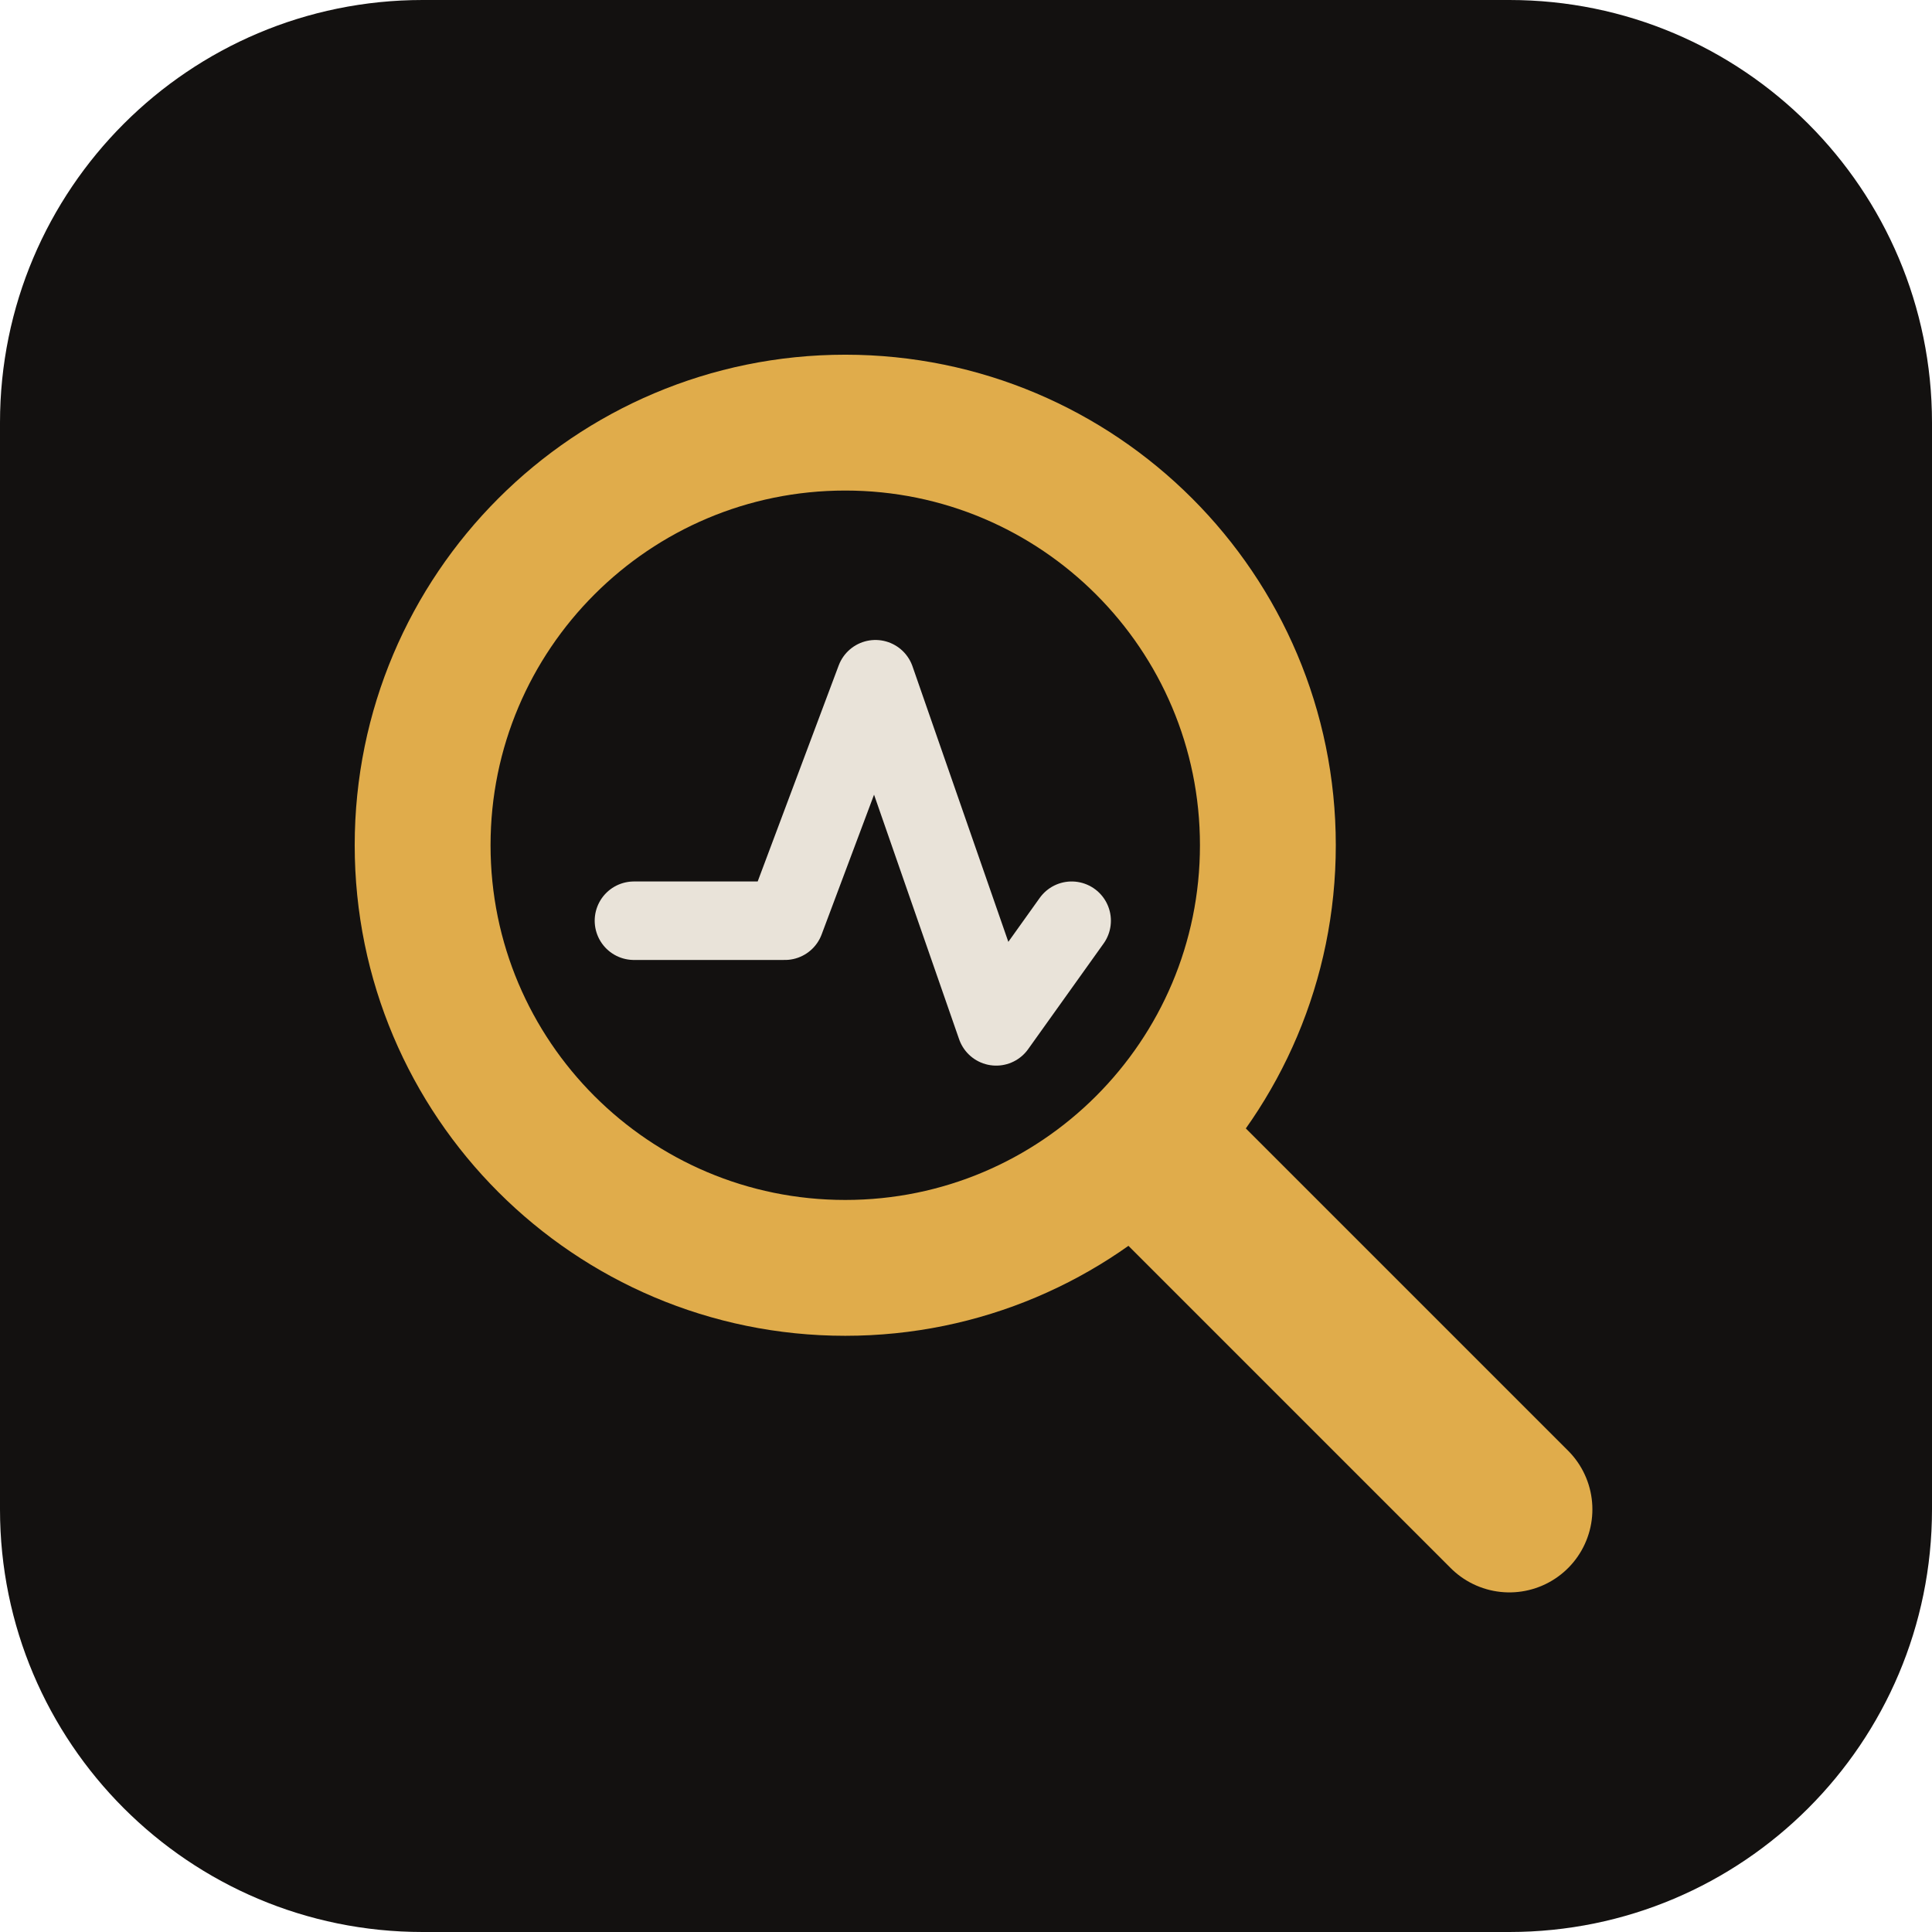
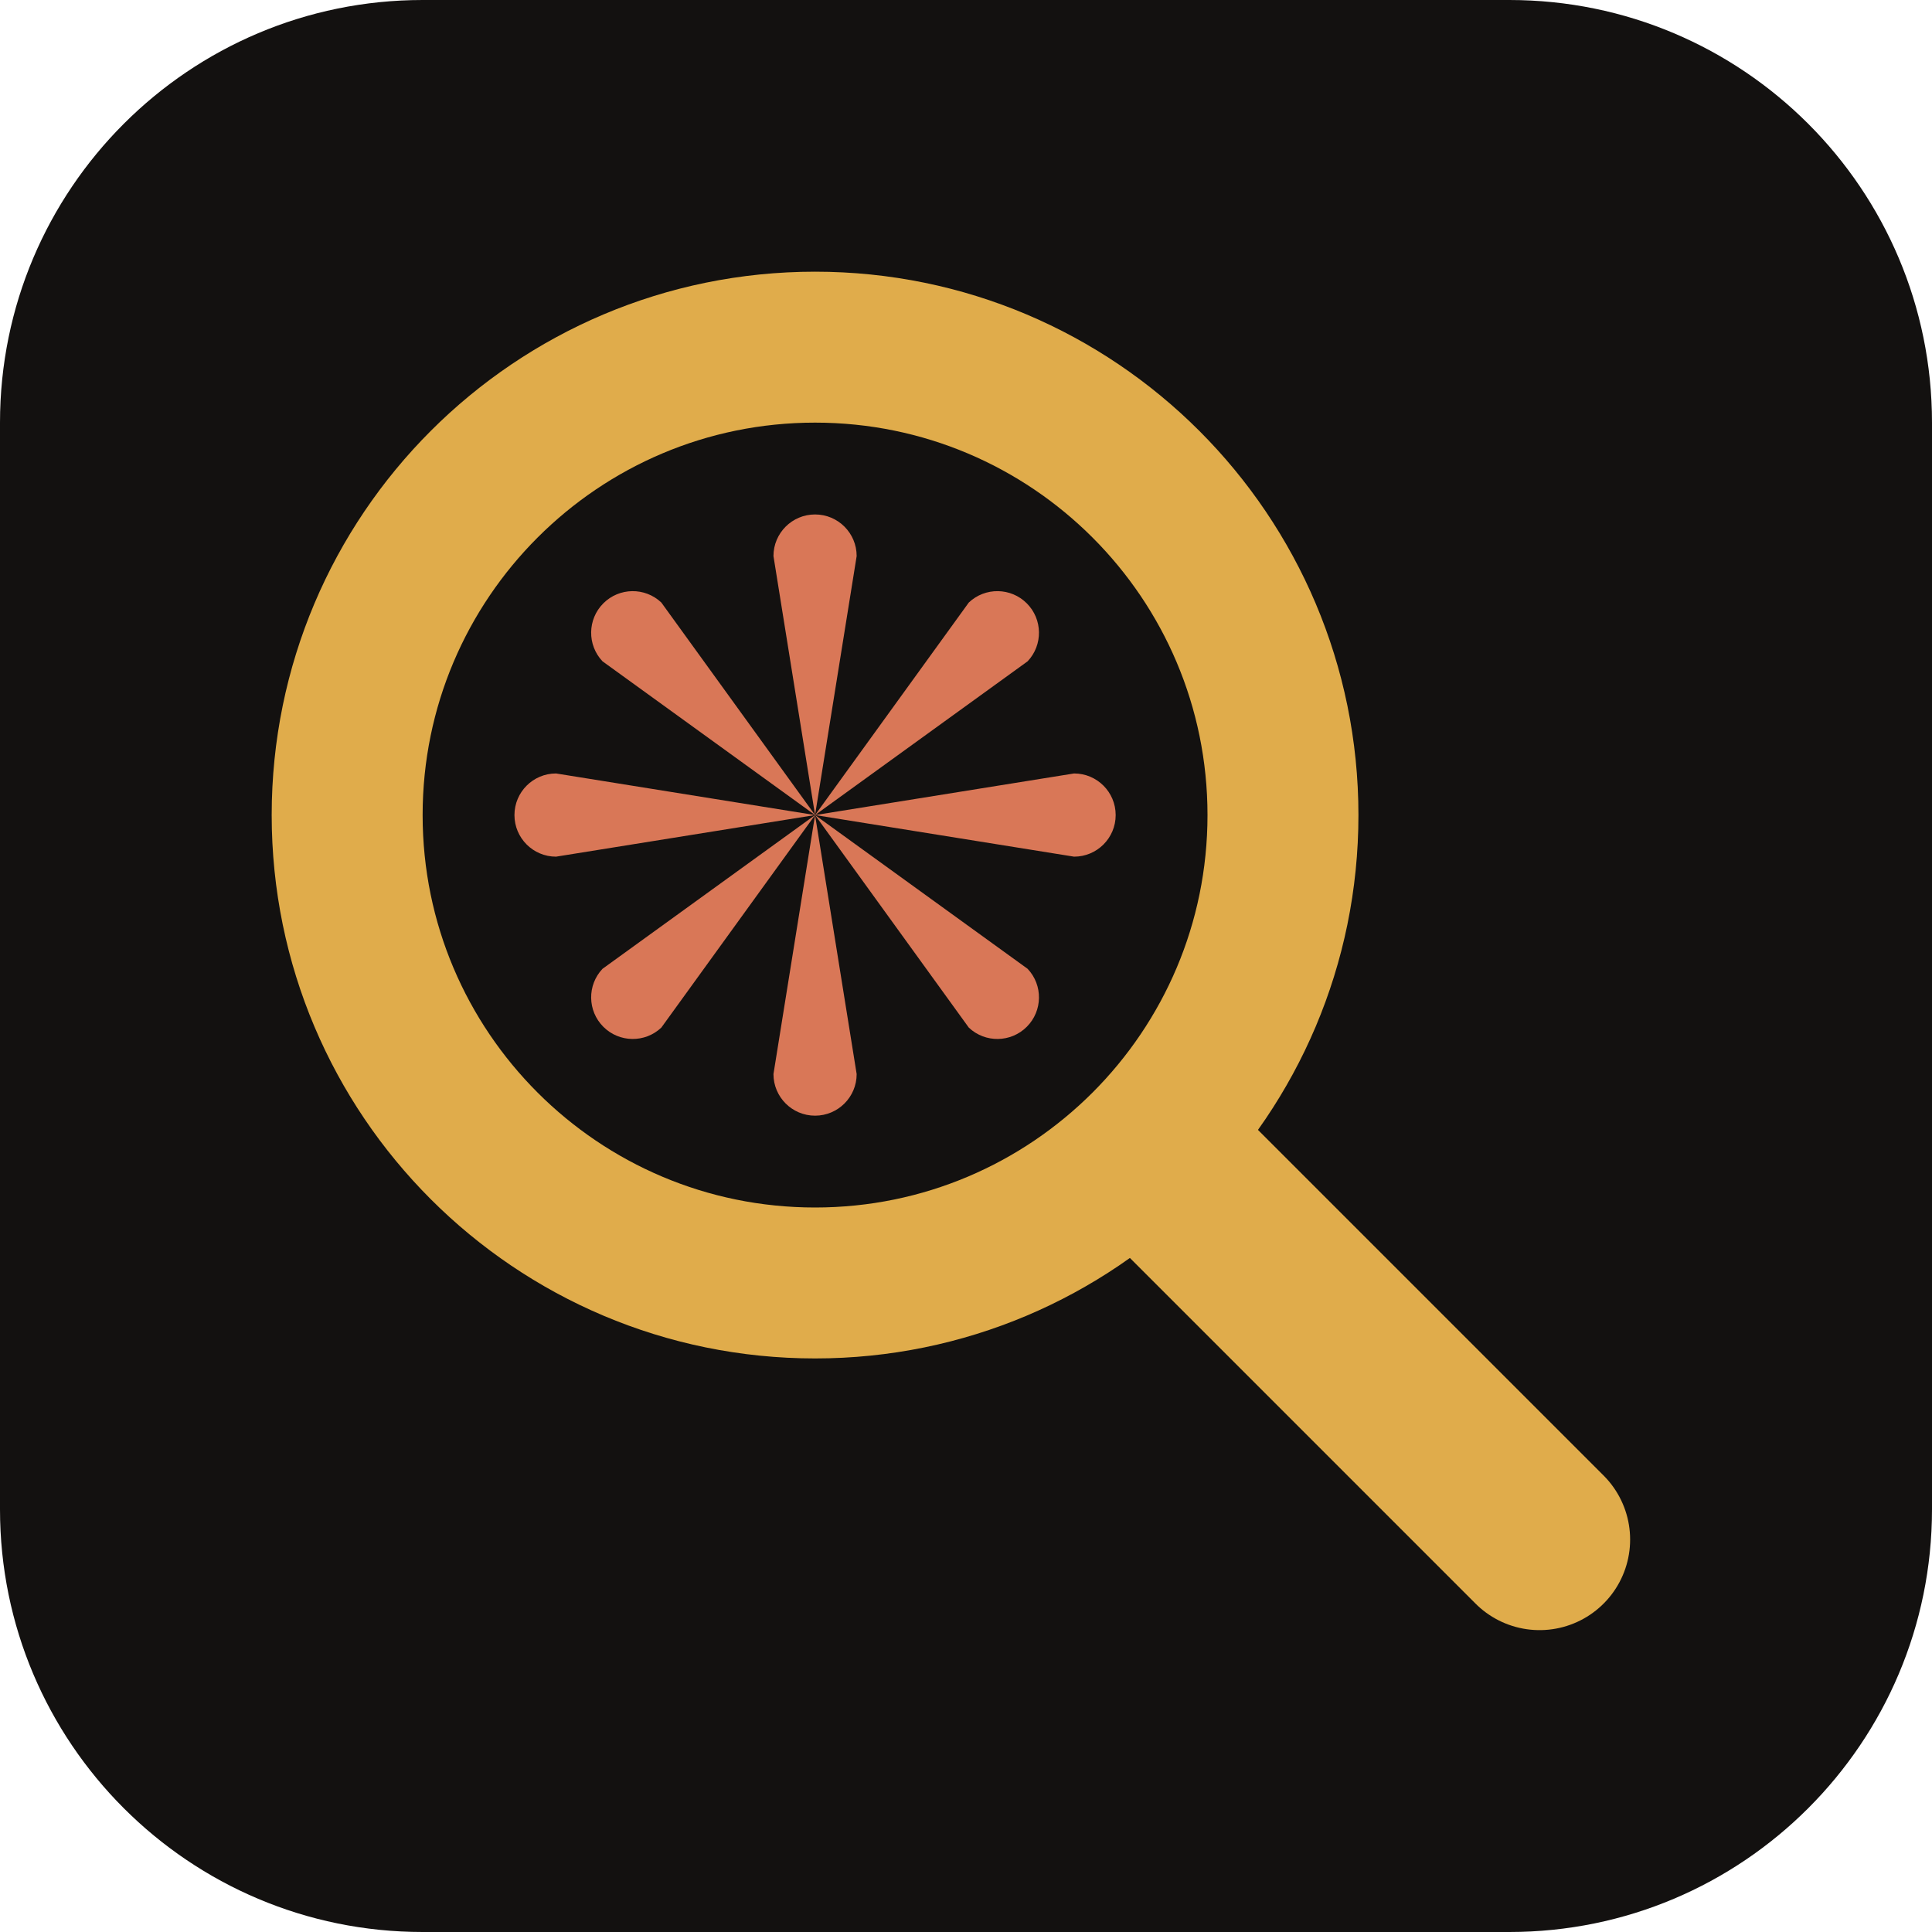
<svg xmlns="http://www.w3.org/2000/svg" viewBox="0 0 64 64" role="img" aria-label="ContextClues">
  <rect width="64" height="64" rx="14" fill="#131110" />
-   <circle cx="28" cy="28" r="14" fill="none" stroke="#E0AC4B" stroke-width="4.5" />
-   <path d="M38.5 38.5 L50 50" stroke="#E0AC4B" stroke-width="5.5" stroke-linecap="round" />
-   <path d="M21 30.5 L26 30.5 L29 22.5 L33 34 L35.5 30.5" fill="none" stroke="#E9E3D9" stroke-width="2.6" stroke-linecap="round" stroke-linejoin="round" />
+   <circle cx="27" cy="27" r="15.5" fill="none" stroke="#E0AC4B" stroke-width="5" />
+   <path d="M39 39 L51 51" stroke="#E0AC4B" stroke-width="6" stroke-linecap="round" />
+   <path fill="#D97757" d="M27,27 L28.378,18.42 A1.378,1.378 0 0 0 25.622,18.42 Z                           M27,27 L34.041,21.907 A1.378,1.378 0 0 0 32.093,19.959 Z                           M27,27 L35.58,28.378 A1.378,1.378 0 0 0 35.58,25.622 Z                           M27,27 L32.093,34.041 A1.378,1.378 0 0 0 34.041,32.093 Z                           M27,27 L25.622,35.58 A1.378,1.378 0 0 0 28.378,35.58 Z                           M27,27 L19.959,32.093 A1.378,1.378 0 0 0 21.907,34.041 Z                           M27,27 L18.42,25.622 A1.378,1.378 0 0 0 18.42,28.378 Z                           M27,27 L21.907,19.959 A1.378,1.378 0 0 0 19.959,21.907 Z" />
</svg>
